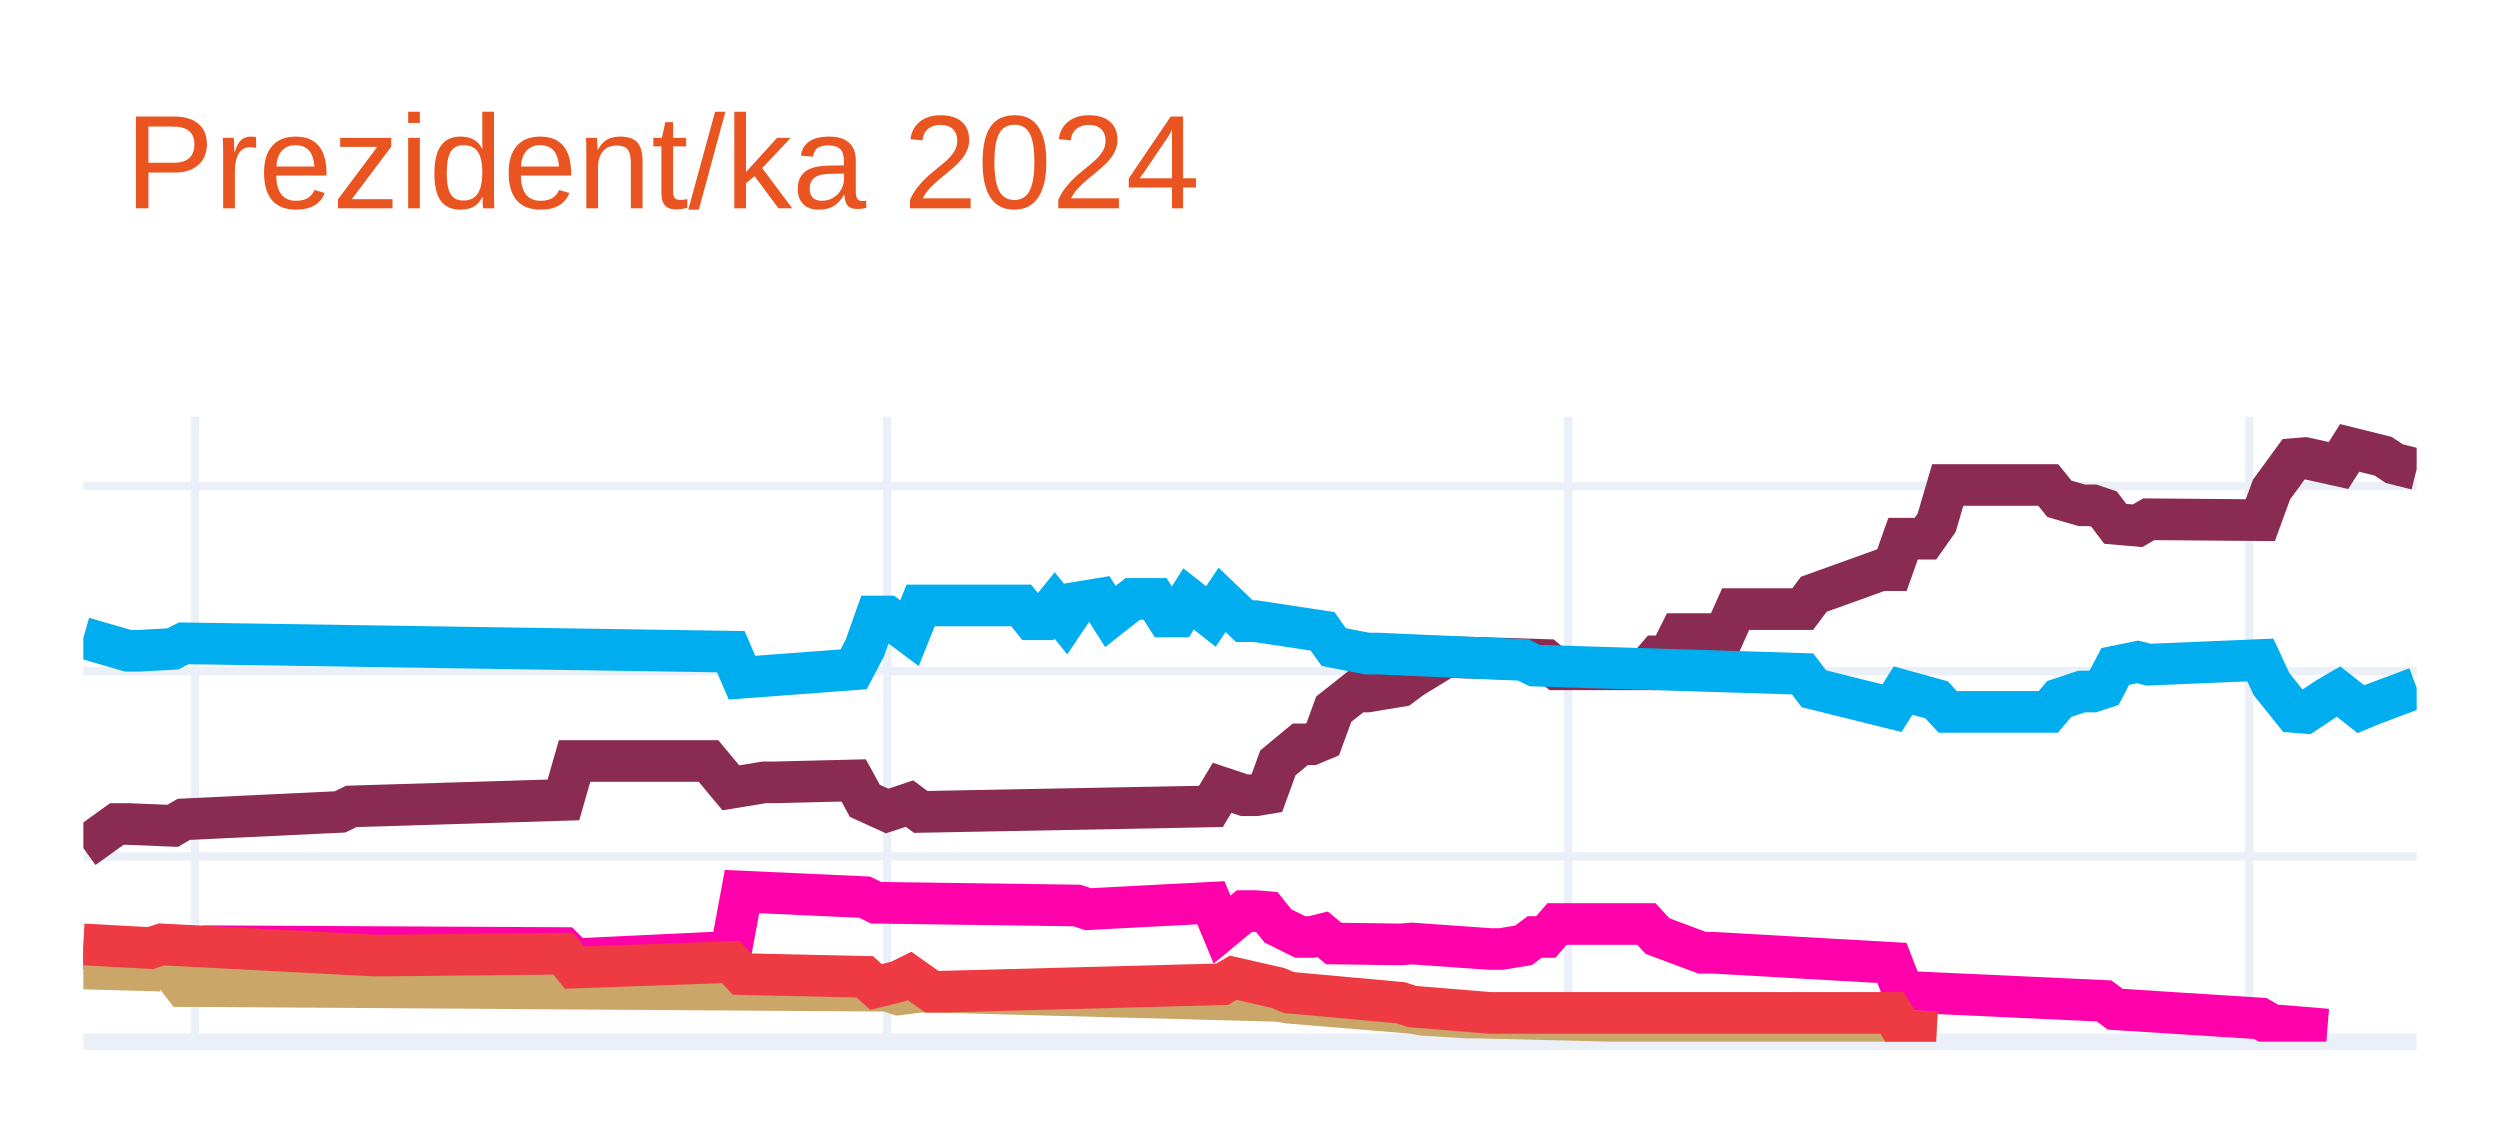
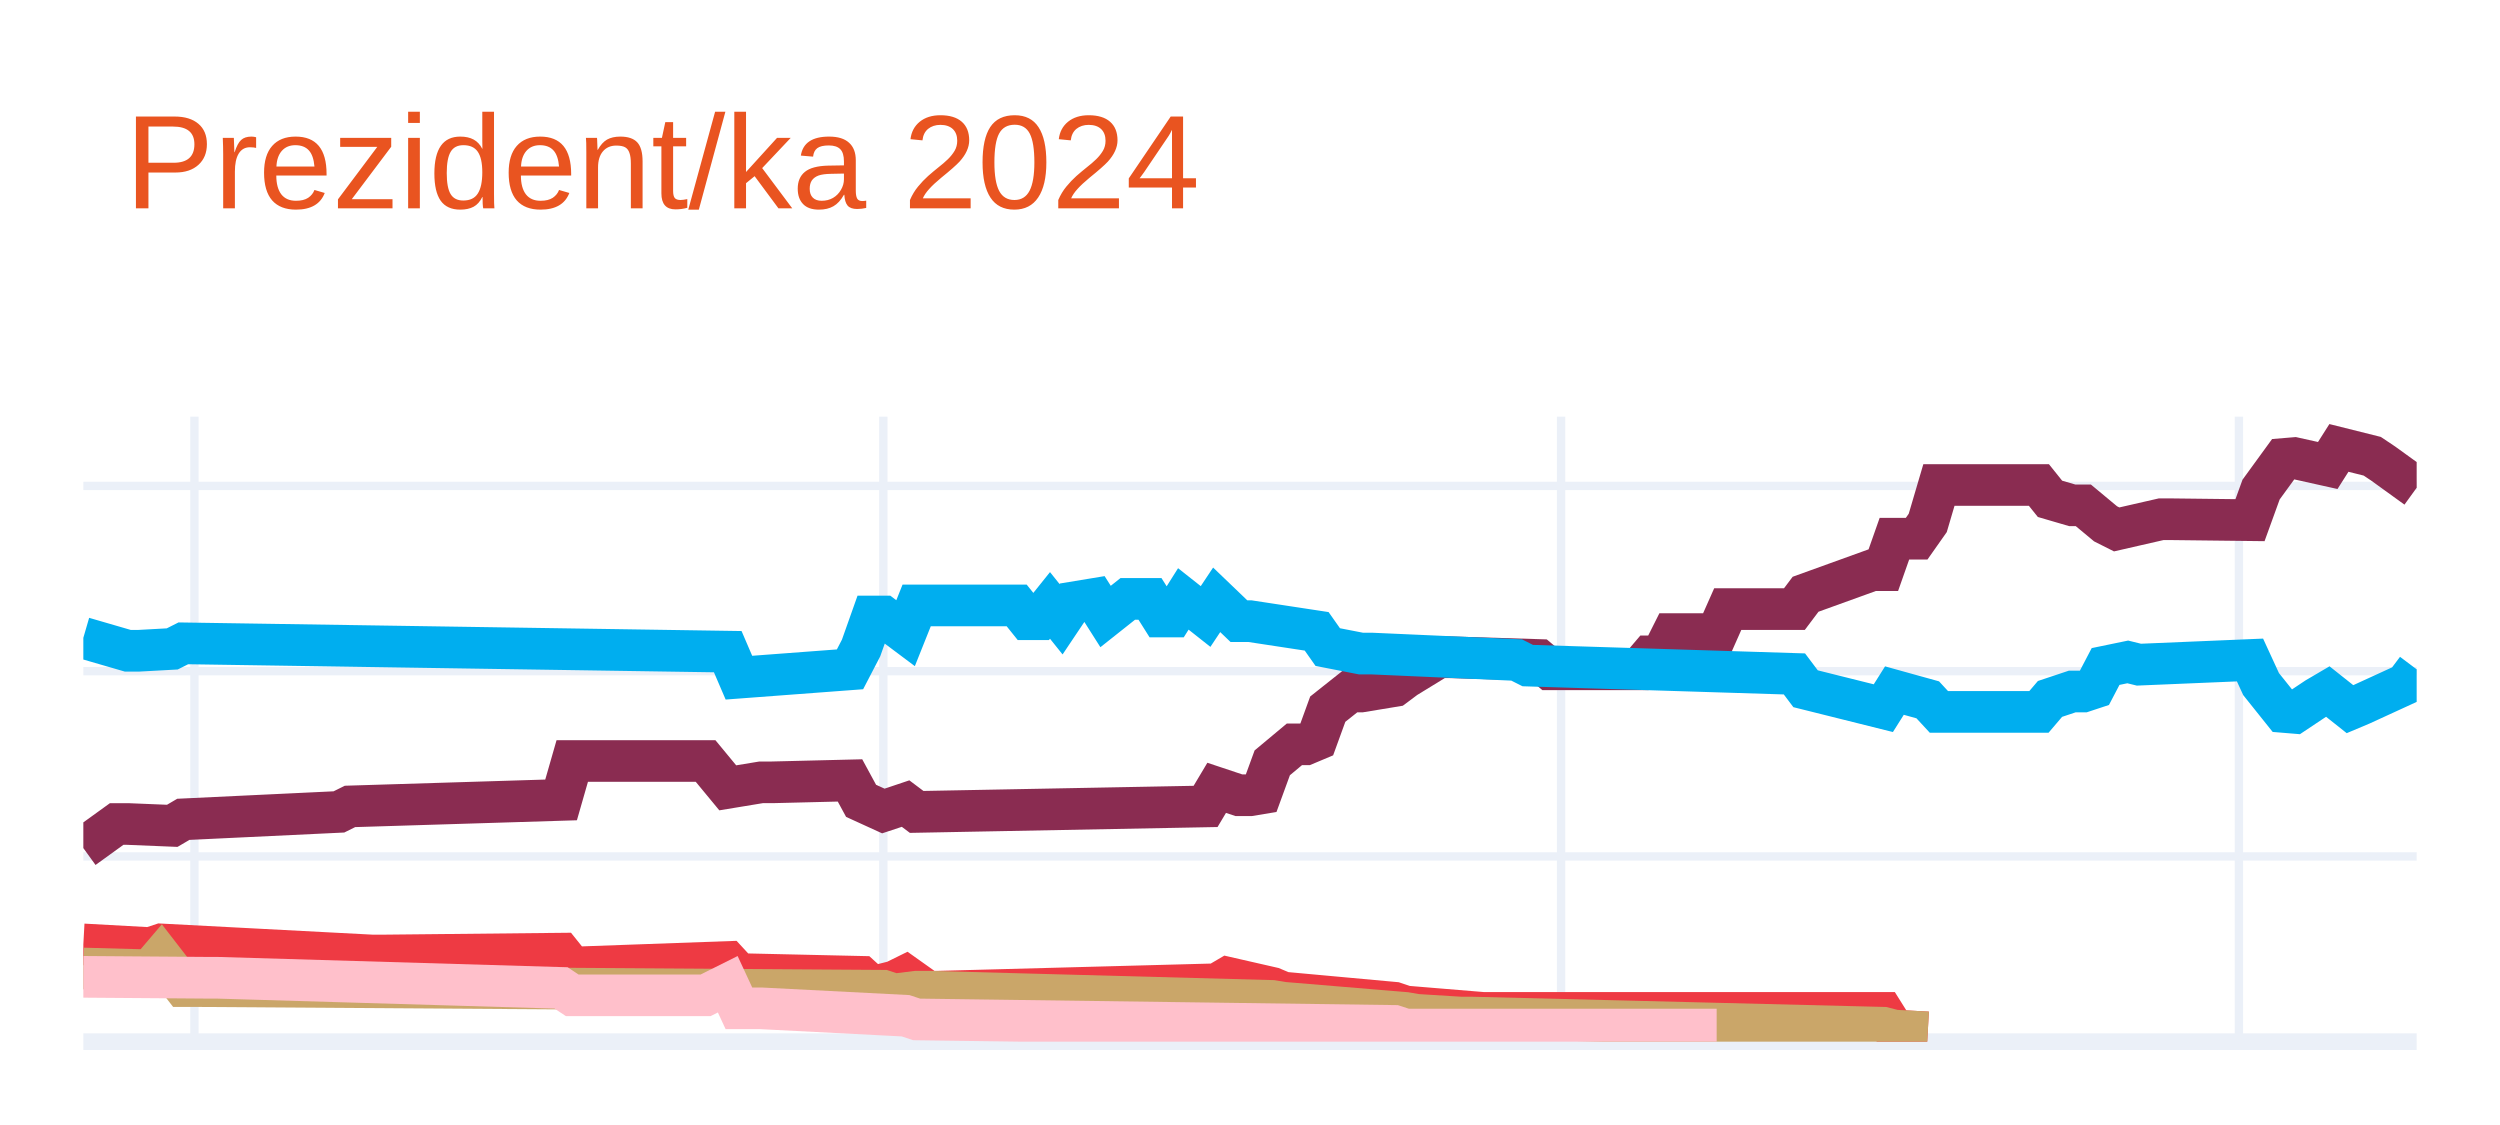
<svg xmlns="http://www.w3.org/2000/svg" class="main-svg" width="300" height="135" style="" viewBox="0 0 300 135">
  <rect x="0" y="0" width="300" height="135" style="fill: rgb(255, 255, 255); fill-opacity: 1;" />
-   <defs id="defs-39ceb3">
+   <defs id="defs-dbf573">
    <g class="clips">
-       <clipPath id="clip39ceb3xyplot" class="plotclip">
+       <clipPath id="clipdbf573xyplot" class="plotclip">
        <rect width="280" height="75" />
      </clipPath>
-       <clipPath class="axesclip" id="clip39ceb3x">
+       <clipPath class="axesclip" id="clipdbf573x">
        <rect x="10" y="0" width="280" height="135" />
      </clipPath>
-       <clipPath class="axesclip" id="clip39ceb3y">
+       <clipPath class="axesclip" id="clipdbf573y">
        <rect x="0" y="50" width="300" height="75" />
      </clipPath>
-       <clipPath class="axesclip" id="clip39ceb3xy">
+       <clipPath class="axesclip" id="clipdbf573xy">
        <rect x="10" y="50" width="280" height="75" />
      </clipPath>
    </g>
    <g class="gradients" />
    <g class="patterns" />
  </defs>
  <g class="bglayer" />
  <g class="layer-below">
    <g class="imagelayer" />
    <g class="shapelayer" />
  </g>
  <g class="cartesianlayer">
    <g class="subplot xy">
      <g class="layer-subplot">
        <g class="shapelayer" />
        <g class="imagelayer" />
      </g>
      <g class="minor-gridlayer">
        <g class="x" />
        <g class="y" />
      </g>
      <g class="gridlayer">
        <g class="x">
-           <path class="xgrid crisp" transform="translate(23.4,0)" d="M0,50v75" style="stroke: rgb(235, 240, 248); stroke-opacity: 1; stroke-width: 1px;" />
-           <path class="xgrid crisp" transform="translate(106.46,0)" d="M0,50v75" style="stroke: rgb(235, 240, 248); stroke-opacity: 1; stroke-width: 1px;" />
-           <path class="xgrid crisp" transform="translate(188.18,0)" d="M0,50v75" style="stroke: rgb(235, 240, 248); stroke-opacity: 1; stroke-width: 1px;" />
-           <path class="xgrid crisp" transform="translate(269.9,0)" d="M0,50v75" style="stroke: rgb(235, 240, 248); stroke-opacity: 1; stroke-width: 1px;" />
+           <path class="xgrid crisp" transform="translate(23.33,0)" d="M0,50v75" style="stroke: rgb(235, 240, 248); stroke-opacity: 1; stroke-width: 1px;" />
+           <path class="xgrid crisp" transform="translate(106,0)" d="M0,50v75" style="stroke: rgb(235, 240, 248); stroke-opacity: 1; stroke-width: 1px;" />
+           <path class="xgrid crisp" transform="translate(187.33,0)" d="M0,50v75" style="stroke: rgb(235, 240, 248); stroke-opacity: 1; stroke-width: 1px;" />
+           <path class="xgrid crisp" transform="translate(268.67,0)" d="M0,50v75" style="stroke: rgb(235, 240, 248); stroke-opacity: 1; stroke-width: 1px;" />
        </g>
        <g class="y">
          <path class="ygrid crisp" transform="translate(0,102.77)" d="M10,0h280" style="stroke: rgb(235, 240, 248); stroke-opacity: 1; stroke-width: 1px;" />
          <path class="ygrid crisp" transform="translate(0,80.54)" d="M10,0h280" style="stroke: rgb(235, 240, 248); stroke-opacity: 1; stroke-width: 1px;" />
          <path class="ygrid crisp" transform="translate(0,58.31)" d="M10,0h280" style="stroke: rgb(235, 240, 248); stroke-opacity: 1; stroke-width: 1px;" />
        </g>
      </g>
      <g class="zerolinelayer">
        <path class="yzl zl crisp" transform="translate(0,125)" d="M10,0h280" style="stroke: rgb(235, 240, 248); stroke-opacity: 1; stroke-width: 2px;" />
      </g>
      <path class="xlines-below" />
      <path class="ylines-below" />
      <g class="overlines-below" />
      <g class="xaxislayer-below" />
      <g class="yaxislayer-below" />
      <g class="overaxes-below" />
-       <g class="plot" transform="translate(10,50)" clip-path="url(#clip39ceb3xyplot)">
+       <g class="plot" transform="translate(10,50)" clip-path="url(#clipdbf573xyplot)">
        <g class="scatterlayer mlayer">
-           <g class="trace scatter trace649495" style="stroke-miterlimit: 2; opacity: 1;">
+           <g class="trace scatter traced1a82b" style="stroke-miterlimit: 2; opacity: 1;">
            <g class="fills" />
            <g class="errorbars" />
            <g class="lines">
-               <path class="js-line" d="M0,51.77L4.02,48.88L5.36,48.88L10.72,49.1L12.06,48.32L30.81,47.43L32.15,46.77L57.61,45.99L58.95,41.32L75.02,41.32L77.7,44.54L81.72,43.88L83.06,43.88L92.44,43.65L93.78,46.1L96.46,47.32L97.8,46.88L99.14,46.43L100.48,47.43L135.31,46.77L136.65,44.54L139.33,45.43L140.67,45.43L142.01,45.21L143.35,41.54L146.03,39.32L147.37,39.32L148.71,38.76L150.05,35.1L152.73,32.98L154.07,32.98L158.09,32.32L159.43,31.32L163.44,28.87L164.78,28.87L175.5,29.2L176.84,30.32L187.56,30.32L188.9,28.76L190.24,28.76L191.58,26.09L196.94,26.09L198.28,23.09L206.32,23.09L207.66,21.31L215.69,18.42L217.03,18.42L218.37,14.64L219.71,14.64L221.05,14.64L222.39,12.75L223.73,8.2L225.07,8.2L235.79,8.2L237.13,9.86L239.81,10.64L241.15,10.64L242.49,11.09L243.83,12.86L246.51,13.09L247.85,12.31L261.24,12.42L262.58,8.75L265.26,5.08L266.6,4.97L270.62,5.86L271.96,3.75L275.98,4.75L277.32,5.64L280,6.31" style="vector-effect: none; fill: none; stroke: rgb(138, 44, 81); stroke-opacity: 1; stroke-width: 5px; opacity: 1;" />
+               <path class="js-line" d="M0,51.77L4,48.88L5.33,48.88L10.67,49.1L12,48.32L30.67,47.43L32,46.77L57.33,45.99L58.67,41.32L74.67,41.32L77.33,44.54L81.33,43.88L82.67,43.88L92,43.65L93.33,46.1L96,47.32L97.33,46.88L98.67,46.43L100,47.43L134.67,46.77L136,44.54L138.67,45.43L140,45.43L141.33,45.21L142.67,41.54L145.33,39.32L146.67,39.32L148,38.76L149.33,35.1L152,32.98L153.33,32.98L157.33,32.32L158.67,31.32L162.67,28.87L164,28.87L174.67,29.2L176,30.32L186.67,30.32L188,28.76L189.33,28.76L190.67,26.09L196,26.09L197.33,23.09L205.33,23.09L206.67,21.31L214.67,18.42L216,18.42L217.33,14.64L218.67,14.64L220,14.64L221.33,12.75L222.67,8.2L224,8.2L234.67,8.2L236,9.86L238.67,10.64L240,10.64L242.67,12.86L244,13.53L249.33,12.31L250.67,12.31L260,12.42L261.33,8.75L264,5.08L265.33,4.97L269.33,5.86L270.67,3.75L274.67,4.75L276,5.64L280,8.53" style="vector-effect: none; fill: none; stroke: rgb(138, 44, 81); stroke-opacity: 1; stroke-width: 5px; opacity: 1;" />
            </g>
            <g class="points" />
            <g class="text" />
          </g>
-           <g class="trace scatter trace3ec586" style="stroke-miterlimit: 2; opacity: 1;">
+           <g class="trace scatter trace39bd76" style="stroke-miterlimit: 2; opacity: 1;">
            <g class="fills" />
            <g class="errorbars" />
            <g class="lines">
-               <path class="js-line" d="M0,26.54L5.36,28.09L6.7,28.09L10.72,27.87L12.06,27.2L77.7,28.2L79.04,31.32L92.44,30.32L93.78,27.76L95.12,23.98L96.46,23.98L99.14,25.98L100.48,22.65L112.54,22.65L113.88,24.31L115.22,24.31L116.56,22.65L117.89,24.31L119.23,22.31L121.91,21.87L123.25,23.98L125.93,21.87L127.27,21.87L128.61,21.87L129.95,23.98L131.29,23.98L132.63,21.87L135.31,23.98L136.65,21.98L139.33,24.54L140.67,24.54L148.71,25.76L150.05,27.65L154.07,28.43L155.41,28.43L172.82,29.2L174.16,29.87L206.32,30.87L207.66,32.65L217.03,34.98L218.37,32.87L222.39,33.98L223.73,35.43L235.79,35.43L237.13,33.87L239.81,32.98L241.15,32.98L242.49,32.54L243.83,29.98L246.51,29.43L247.85,29.76L261.24,29.2L262.58,32.09L265.26,35.43L266.6,35.54L269.28,33.76L270.62,32.98L273.3,35.1L274.64,34.54L280,32.54" style="vector-effect: none; fill: none; stroke: rgb(0, 174, 239); stroke-opacity: 1; stroke-width: 5px; opacity: 1;" />
+               <path class="js-line" d="M0,26.54L5.33,28.09L6.67,28.09L10.67,27.87L12,27.2L77.33,28.2L78.67,31.32L92,30.32L93.33,27.76L94.67,23.98L96,23.98L98.67,25.98L100,22.65L112,22.65L113.33,24.31L114.67,24.31L116,22.65L117.33,24.31L118.67,22.31L121.33,21.87L122.67,23.98L125.33,21.87L126.67,21.87L128,21.87L129.33,23.98L130.67,23.98L132,21.87L134.67,23.98L136,21.98L138.67,24.54L140,24.54L148,25.76L149.33,27.65L153.33,28.43L154.67,28.43L172,29.2L173.33,29.87L205.33,30.87L206.67,32.65L216,34.98L217.33,32.87L221.33,33.98L222.67,35.43L234.67,35.43L236,33.87L238.67,32.98L240,32.98L241.33,32.54L242.67,29.98L245.33,29.43L246.67,29.76L260,29.2L261.33,32.09L264,35.43L265.33,35.54L268,33.76L269.33,32.98L272,35.1L273.33,34.54L278.67,32.09L280,30.32" style="vector-effect: none; fill: none; stroke: rgb(0, 174, 239); stroke-opacity: 1; stroke-width: 5px; opacity: 1;" />
            </g>
            <g class="points" />
            <g class="text" />
          </g>
-           <g class="trace scatter trace384d06" style="stroke-miterlimit: 2; opacity: 1;">
+           <g class="trace scatter tracee72180" style="stroke-miterlimit: 2; opacity: 1;">
            <g class="fills" />
            <g class="errorbars" />
            <g class="lines">
-               <path class="js-line" d="M0,63.77L9.38,64.88L10.72,64.22L14.74,63.55L16.08,63.55L57.61,63.77L58.95,65.11L77.7,64.22L79.04,56.99L93.78,57.66L95.12,58.33L119.23,58.66L120.57,59.1L135.31,58.33L136.65,61.55L139.33,59.33L140.67,59.33L142.01,59.44L143.35,61.11L146.03,62.44L147.37,62.44L148.71,62.11L150.05,63.22L158.09,63.33L159.43,63.22L168.8,63.88L170.14,63.88L172.82,63.44L174.16,62.44L175.5,62.44L176.84,60.88L187.56,60.88L188.9,62.33L194.26,64.33L195.6,64.33L217.03,65.55L218.37,69L242.49,70.11L243.83,71.11L261.24,72.22L262.58,73L269.28,73.55" style="vector-effect: none; fill: none; stroke: rgb(255, 1, 170); stroke-opacity: 1; stroke-width: 5px; opacity: 1;" />
+               <path class="js-line" d="M0,63.33L8,63.77L9.33,63.33L34.67,64.66L36,64.66L57.33,64.44L58.67,66.11L77.33,65.44L78.67,66.89L93.33,67.22L94.67,68.44L97.33,67.77L98.67,67.11L101.33,69L102.67,69L136,68.11L137.33,67.33L142.67,68.55L144,69.11L157.33,70.33L158.67,70.78L168,71.55L169.33,71.55L216,71.55L217.33,73.67L221.33,73.89" style="vector-effect: none; fill: none; stroke: rgb(238, 58, 67); stroke-opacity: 1; stroke-width: 5px; opacity: 1;" />
            </g>
            <g class="points" />
            <g class="text" />
          </g>
-           <g class="trace scatter trace7083cd" style="stroke-miterlimit: 2; opacity: 1;">
+           <g class="trace scatter tracea074ed" style="stroke-miterlimit: 2; opacity: 1;">
            <g class="fills" />
            <g class="errorbars" />
            <g class="lines">
-               <path class="js-line" d="M0,66.22L8.04,66.44L9.38,64.88L12.06,68.33L13.4,68.33L96.46,68.89L97.8,69.33L100.48,69L101.82,69L143.35,70.11L144.69,70.33L159.43,71.55L160.77,71.78L166.12,72.11L167.46,72.11L217.03,73.33L218.37,73.67L222.39,73.89" style="vector-effect: none; fill: none; stroke: rgb(202, 166, 105); stroke-opacity: 1; stroke-width: 5px; opacity: 1;" />
+               <path class="js-line" d="M0,66.22L8,66.44L9.33,64.88L12,68.33L13.33,68.33L96,68.89L97.33,69.33L100,69L101.33,69L142.67,70.11L144,70.33L158.67,71.55L160,71.78L165.33,72.11L166.67,72.11L216,73.33L217.33,73.67L221.33,73.89" style="vector-effect: none; fill: none; stroke: rgb(202, 166, 105); stroke-opacity: 1; stroke-width: 5px; opacity: 1;" />
            </g>
            <g class="points" />
            <g class="text" />
          </g>
-           <g class="trace scatter trace94b00c" style="stroke-miterlimit: 2; opacity: 1;">
+           <g class="trace scatter tracee7b015" style="stroke-miterlimit: 2; opacity: 1;">
            <g class="fills" />
            <g class="errorbars" />
            <g class="lines">
-               <path class="js-line" d="M0,63.33L8.04,63.77L9.38,63.33L34.83,64.66L36.17,64.66L57.61,64.44L58.95,66.11L77.7,65.44L79.04,66.89L93.78,67.22L95.12,68.44L97.8,67.77L99.14,67.11L101.82,69L103.16,69L136.65,68.11L137.99,67.33L143.35,68.55L144.69,69.11L158.09,70.33L159.43,70.78L168.8,71.55L170.14,71.55L217.03,71.55L218.37,73.67L222.39,73.89" style="vector-effect: none; fill: none; stroke: rgb(238, 58, 67); stroke-opacity: 1; stroke-width: 5px; opacity: 1;" />
+               <path class="js-line" d="M0,67.22L14.67,67.33L16,67.33L57.33,68.55L58.67,69.44L74.67,69.44L77.33,68.11L78.67,71L81.33,71L98.67,71.89L100,72.33L157.33,73.11L158.67,73.55L196,73.55" style="vector-effect: none; fill: none; stroke: rgb(255, 192, 203); stroke-opacity: 1; stroke-width: 5px; opacity: 1;" />
            </g>
            <g class="points" />
            <g class="text" />
          </g>
        </g>
      </g>
      <g class="overplot" />
      <path class="xlines-above crisp" d="M0,0" style="fill: none;" />
      <path class="ylines-above crisp" d="M0,0" style="fill: none;" />
      <g class="overlines-above" />
      <g class="xaxislayer-above" />
      <g class="yaxislayer-above" />
      <g class="overaxes-above" />
    </g>
  </g>
  <g class="polarlayer" />
  <g class="smithlayer" />
  <g class="ternarylayer" />
  <g class="geolayer" />
  <g class="funnelarealayer" />
  <g class="pielayer" />
  <g class="iciclelayer" />
  <g class="treemaplayer" />
  <g class="sunburstlayer" />
  <g class="glimages" />
-   <defs id="topdefs-39ceb3">
+   <defs id="topdefs-dbf573">
    <g class="clips" />
  </defs>
  <g class="layer-above">
    <g class="imagelayer" />
    <g class="shapelayer" />
  </g>
  <g class="infolayer">
    <g class="g-gtitle">
      <text class="gtitle" x="15" y="25" text-anchor="start" dy="0em" style="font-family: Ubuntu, verdana, arial, sans-serif; font-size: 16px; fill: rgb(233, 84, 32); opacity: 1; font-weight: normal; white-space: pre;">Prezident/ka 2024</text>
    </g>
    <g class="g-xtitle" />
    <g class="g-ytitle" />
  </g>
</svg>
